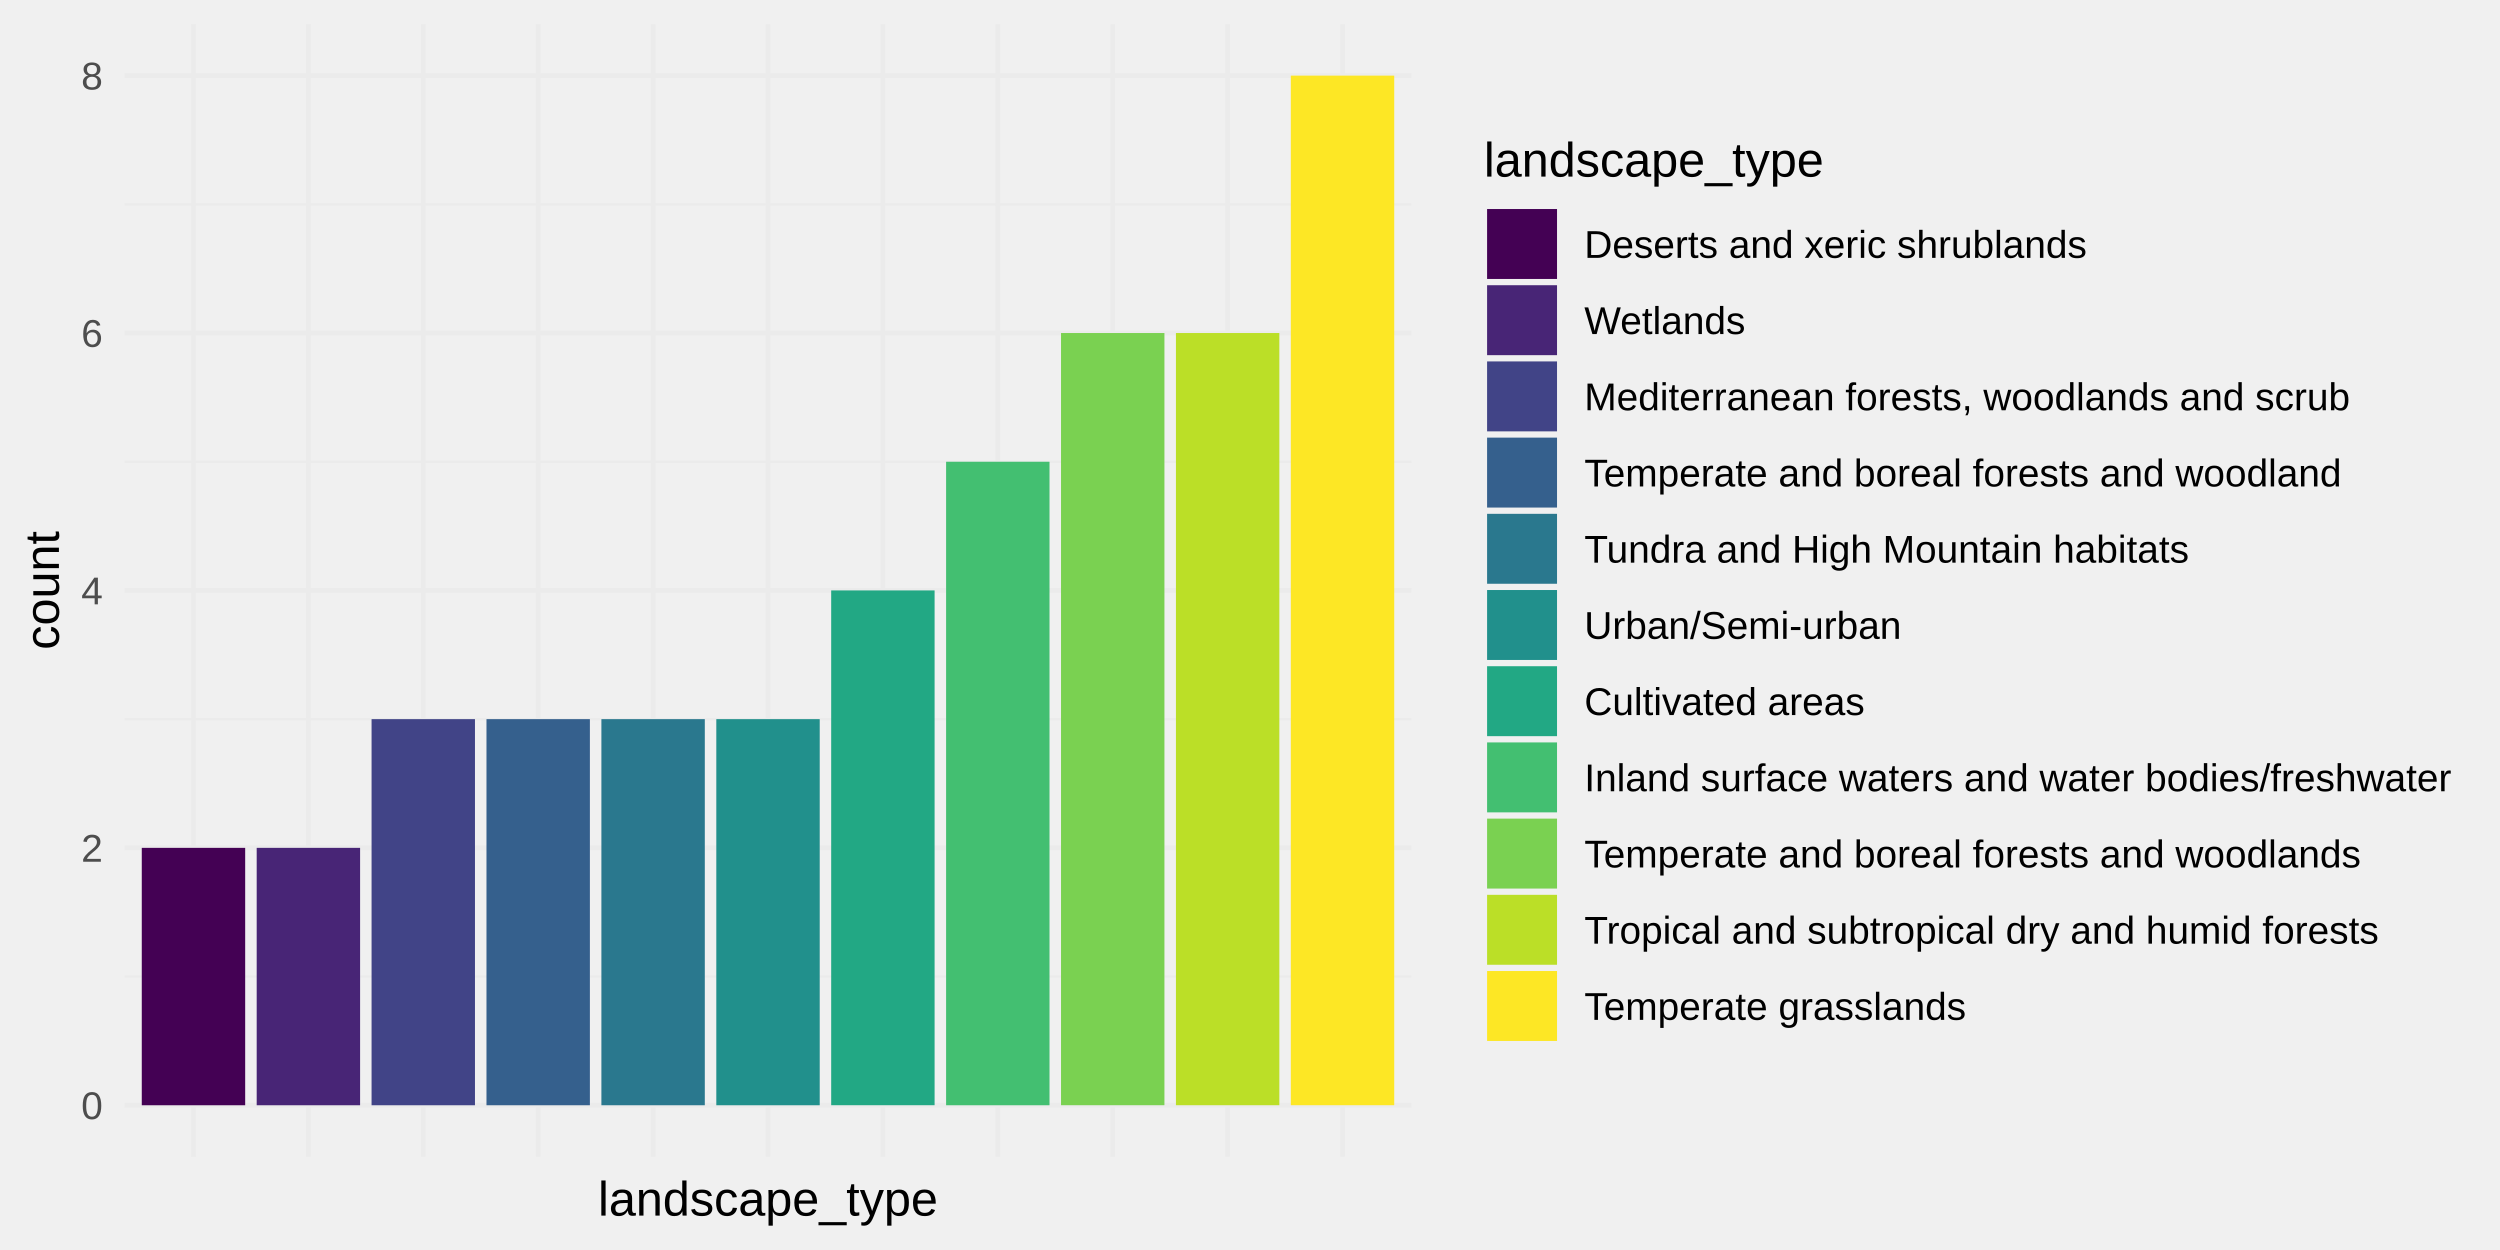
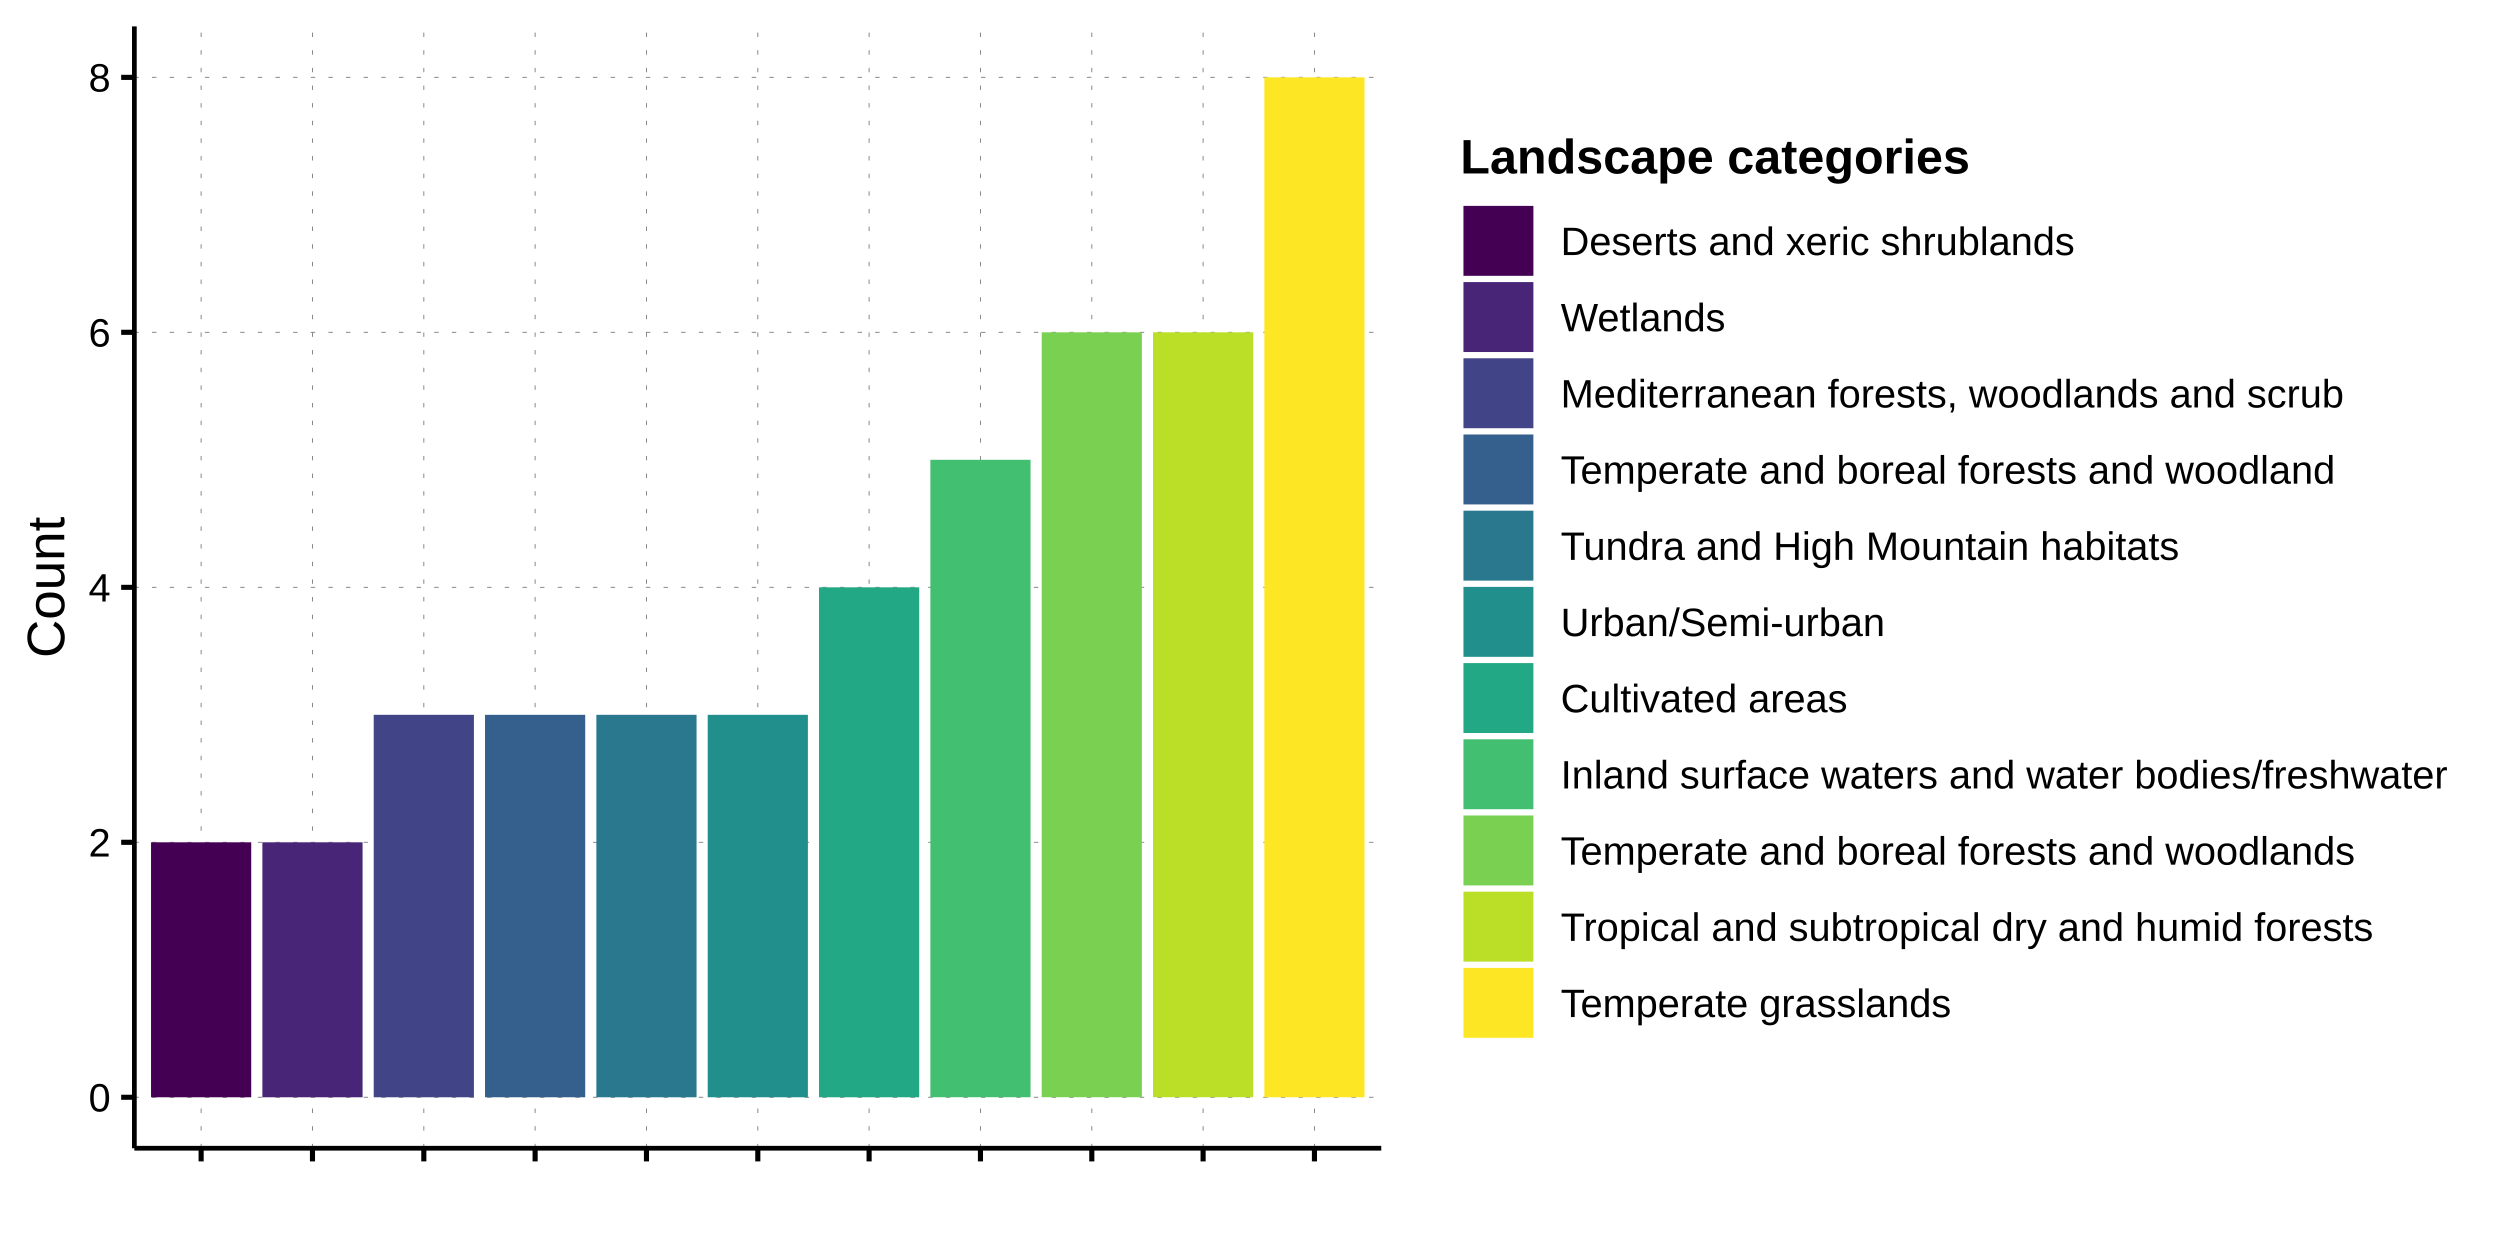
<svg xmlns="http://www.w3.org/2000/svg" class="svglite" width="566.93pt" height="283.46pt" viewBox="0 0 566.93 283.46">
  <defs>
    <style type="text/css">
    .svglite line, .svglite polyline, .svglite polygon, .svglite path, .svglite rect, .svglite circle {
      fill: none;
      stroke: #000000;
      stroke-linecap: round;
      stroke-linejoin: round;
      stroke-miterlimit: 10.00;
    }
  </style>
  </defs>
-   <rect width="100%" height="100%" style="stroke: none; fill: none;" />
+   <rect width="100%" height="100%" style="stroke: none; fill: #FFFFFF;" />
  <defs>
    <clipPath id="cpMC4wMHw1NjYuOTN8MC4wMHwyODMuNDY=">
      <rect x="0.00" y="0.00" width="566.93" height="283.46" />
    </clipPath>
  </defs>
  <g clip-path="url(#cpMC4wMHw1NjYuOTN8MC4wMHwyODMuNDY=)">
- </g>
+     <rect x="0.00" y="0.00" width="566.93" height="283.46" style="stroke-width: 1.16; stroke: #FFFFFF; fill: #FFFFFF;" />
+   </g>
  <defs>
-     <clipPath id="cpMjguMjR8MzIwLjA4fDUuNDh8MjYyLjMx">
-       <rect x="28.24" y="5.48" width="291.84" height="256.83" />
+     <clipPath id="cpMzAuNDd8MzEzLjIzfDUuOTh8MjYwLjM5">
+       <rect x="30.47" y="5.98" width="282.76" height="254.42" />
    </clipPath>
  </defs>
-   <g clip-path="url(#cpMjguMjR8MzIwLjA4fDUuNDh8MjYyLjMx)">
-     <polyline points="28.24,221.45 320.08,221.45 " style="stroke-width: 0.53; stroke: #EBEBEB; stroke-linecap: butt;" />
-     <polyline points="28.24,163.08 320.08,163.08 " style="stroke-width: 0.53; stroke: #EBEBEB; stroke-linecap: butt;" />
-     <polyline points="28.24,104.71 320.08,104.71 " style="stroke-width: 0.53; stroke: #EBEBEB; stroke-linecap: butt;" />
-     <polyline points="28.24,46.34 320.08,46.34 " style="stroke-width: 0.53; stroke: #EBEBEB; stroke-linecap: butt;" />
-     <polyline points="28.24,250.64 320.08,250.64 " style="stroke-width: 1.07; stroke: #EBEBEB; stroke-linecap: butt;" />
-     <polyline points="28.24,192.27 320.08,192.27 " style="stroke-width: 1.07; stroke: #EBEBEB; stroke-linecap: butt;" />
-     <polyline points="28.24,133.89 320.08,133.89 " style="stroke-width: 1.07; stroke: #EBEBEB; stroke-linecap: butt;" />
-     <polyline points="28.24,75.52 320.08,75.52 " style="stroke-width: 1.07; stroke: #EBEBEB; stroke-linecap: butt;" />
-     <polyline points="28.24,17.15 320.08,17.15 " style="stroke-width: 1.07; stroke: #EBEBEB; stroke-linecap: butt;" />
-     <polyline points="43.88,262.31 43.88,5.48 " style="stroke-width: 1.07; stroke: #EBEBEB; stroke-linecap: butt;" />
-     <polyline points="69.93,262.31 69.93,5.48 " style="stroke-width: 1.07; stroke: #EBEBEB; stroke-linecap: butt;" />
-     <polyline points="95.99,262.31 95.99,5.48 " style="stroke-width: 1.07; stroke: #EBEBEB; stroke-linecap: butt;" />
-     <polyline points="122.05,262.31 122.05,5.48 " style="stroke-width: 1.07; stroke: #EBEBEB; stroke-linecap: butt;" />
-     <polyline points="148.11,262.31 148.11,5.48 " style="stroke-width: 1.07; stroke: #EBEBEB; stroke-linecap: butt;" />
-     <polyline points="174.16,262.31 174.16,5.48 " style="stroke-width: 1.07; stroke: #EBEBEB; stroke-linecap: butt;" />
-     <polyline points="200.22,262.31 200.22,5.48 " style="stroke-width: 1.07; stroke: #EBEBEB; stroke-linecap: butt;" />
-     <polyline points="226.28,262.31 226.28,5.48 " style="stroke-width: 1.07; stroke: #EBEBEB; stroke-linecap: butt;" />
-     <polyline points="252.33,262.31 252.33,5.48 " style="stroke-width: 1.07; stroke: #EBEBEB; stroke-linecap: butt;" />
-     <polyline points="278.39,262.31 278.39,5.48 " style="stroke-width: 1.07; stroke: #EBEBEB; stroke-linecap: butt;" />
-     <polyline points="304.45,262.31 304.45,5.48 " style="stroke-width: 1.07; stroke: #EBEBEB; stroke-linecap: butt;" />
-     <rect x="32.15" y="192.27" width="23.45" height="58.37" style="stroke-width: 1.07; stroke: none; stroke-linecap: square; stroke-linejoin: miter; fill: #440154;" />
-     <rect x="58.21" y="192.27" width="23.45" height="58.37" style="stroke-width: 1.07; stroke: none; stroke-linecap: square; stroke-linejoin: miter; fill: #482576;" />
-     <rect x="84.26" y="163.08" width="23.45" height="87.56" style="stroke-width: 1.07; stroke: none; stroke-linecap: square; stroke-linejoin: miter; fill: #414487;" />
-     <rect x="110.32" y="163.08" width="23.45" height="87.56" style="stroke-width: 1.07; stroke: none; stroke-linecap: square; stroke-linejoin: miter; fill: #35608D;" />
-     <rect x="136.38" y="163.08" width="23.45" height="87.56" style="stroke-width: 1.07; stroke: none; stroke-linecap: square; stroke-linejoin: miter; fill: #2A788E;" />
-     <rect x="162.44" y="163.08" width="23.45" height="87.56" style="stroke-width: 1.07; stroke: none; stroke-linecap: square; stroke-linejoin: miter; fill: #21908C;" />
-     <rect x="188.49" y="133.89" width="23.45" height="116.74" style="stroke-width: 1.07; stroke: none; stroke-linecap: square; stroke-linejoin: miter; fill: #22A884;" />
-     <rect x="214.55" y="104.71" width="23.45" height="145.93" style="stroke-width: 1.07; stroke: none; stroke-linecap: square; stroke-linejoin: miter; fill: #43BF71;" />
-     <rect x="240.61" y="75.52" width="23.45" height="175.11" style="stroke-width: 1.07; stroke: none; stroke-linecap: square; stroke-linejoin: miter; fill: #7AD151;" />
-     <rect x="266.67" y="75.52" width="23.45" height="175.11" style="stroke-width: 1.07; stroke: none; stroke-linecap: square; stroke-linejoin: miter; fill: #BBDF27;" />
-     <rect x="292.72" y="17.15" width="23.45" height="233.48" style="stroke-width: 1.07; stroke: none; stroke-linecap: square; stroke-linejoin: miter; fill: #FDE725;" />
+   <g clip-path="url(#cpMzAuNDd8MzEzLjIzfDUuOTh8MjYwLjM5)">
+     <polyline points="30.47,248.83 313.23,248.83 " style="stroke-width: 0.21; stroke: #7F7F7F; stroke-dasharray: 1.00,3.00; stroke-linecap: butt;" />
+     <polyline points="30.47,191.01 313.23,191.01 " style="stroke-width: 0.21; stroke: #7F7F7F; stroke-dasharray: 1.00,3.00; stroke-linecap: butt;" />
+     <polyline points="30.47,133.19 313.23,133.19 " style="stroke-width: 0.21; stroke: #7F7F7F; stroke-dasharray: 1.00,3.00; stroke-linecap: butt;" />
+     <polyline points="30.47,75.36 313.23,75.36 " style="stroke-width: 0.21; stroke: #7F7F7F; stroke-dasharray: 1.00,3.00; stroke-linecap: butt;" />
+     <polyline points="30.47,17.54 313.23,17.54 " style="stroke-width: 0.21; stroke: #7F7F7F; stroke-dasharray: 1.00,3.00; stroke-linecap: butt;" />
+     <polyline points="45.61,260.39 45.61,5.98 " style="stroke-width: 0.21; stroke: #7F7F7F; stroke-dasharray: 1.00,3.00; stroke-linecap: butt;" />
+     <polyline points="70.86,260.39 70.86,5.98 " style="stroke-width: 0.21; stroke: #7F7F7F; stroke-dasharray: 1.00,3.00; stroke-linecap: butt;" />
+     <polyline points="96.11,260.39 96.11,5.98 " style="stroke-width: 0.21; stroke: #7F7F7F; stroke-dasharray: 1.00,3.00; stroke-linecap: butt;" />
+     <polyline points="121.35,260.39 121.35,5.98 " style="stroke-width: 0.21; stroke: #7F7F7F; stroke-dasharray: 1.00,3.00; stroke-linecap: butt;" />
+     <polyline points="146.60,260.39 146.60,5.98 " style="stroke-width: 0.21; stroke: #7F7F7F; stroke-dasharray: 1.00,3.00; stroke-linecap: butt;" />
+     <polyline points="171.85,260.39 171.85,5.98 " style="stroke-width: 0.21; stroke: #7F7F7F; stroke-dasharray: 1.00,3.00; stroke-linecap: butt;" />
+     <polyline points="197.09,260.39 197.09,5.98 " style="stroke-width: 0.21; stroke: #7F7F7F; stroke-dasharray: 1.00,3.00; stroke-linecap: butt;" />
+     <polyline points="222.34,260.39 222.34,5.98 " style="stroke-width: 0.21; stroke: #7F7F7F; stroke-dasharray: 1.00,3.00; stroke-linecap: butt;" />
+     <polyline points="247.59,260.39 247.59,5.98 " style="stroke-width: 0.21; stroke: #7F7F7F; stroke-dasharray: 1.00,3.00; stroke-linecap: butt;" />
+     <polyline points="272.83,260.39 272.83,5.98 " style="stroke-width: 0.21; stroke: #7F7F7F; stroke-dasharray: 1.00,3.00; stroke-linecap: butt;" />
+     <polyline points="298.08,260.39 298.08,5.98 " style="stroke-width: 0.21; stroke: #7F7F7F; stroke-dasharray: 1.00,3.00; stroke-linecap: butt;" />
+     <rect x="34.25" y="191.01" width="22.72" height="57.82" style="stroke-width: 1.07; stroke: none; stroke-linecap: square; stroke-linejoin: miter; fill: #440154;" />
+     <rect x="59.50" y="191.01" width="22.72" height="57.82" style="stroke-width: 1.07; stroke: none; stroke-linecap: square; stroke-linejoin: miter; fill: #482576;" />
+     <rect x="84.75" y="162.10" width="22.72" height="86.73" style="stroke-width: 1.07; stroke: none; stroke-linecap: square; stroke-linejoin: miter; fill: #414487;" />
+     <rect x="109.99" y="162.10" width="22.72" height="86.73" style="stroke-width: 1.07; stroke: none; stroke-linecap: square; stroke-linejoin: miter; fill: #35608D;" />
+     <rect x="135.24" y="162.10" width="22.72" height="86.73" style="stroke-width: 1.07; stroke: none; stroke-linecap: square; stroke-linejoin: miter; fill: #2A788E;" />
+     <rect x="160.49" y="162.10" width="22.72" height="86.73" style="stroke-width: 1.07; stroke: none; stroke-linecap: square; stroke-linejoin: miter; fill: #21908C;" />
+     <rect x="185.73" y="133.19" width="22.72" height="115.64" style="stroke-width: 1.07; stroke: none; stroke-linecap: square; stroke-linejoin: miter; fill: #22A884;" />
+     <rect x="210.98" y="104.27" width="22.72" height="144.55" style="stroke-width: 1.07; stroke: none; stroke-linecap: square; stroke-linejoin: miter; fill: #43BF71;" />
+     <rect x="236.23" y="75.36" width="22.72" height="173.46" style="stroke-width: 1.07; stroke: none; stroke-linecap: square; stroke-linejoin: miter; fill: #7AD151;" />
+     <rect x="261.47" y="75.36" width="22.72" height="173.46" style="stroke-width: 1.07; stroke: none; stroke-linecap: square; stroke-linejoin: miter; fill: #BBDF27;" />
+     <rect x="286.72" y="17.54" width="22.72" height="231.29" style="stroke-width: 1.07; stroke: none; stroke-linecap: square; stroke-linejoin: miter; fill: #FDE725;" />
  </g>
  <g clip-path="url(#cpMC4wMHw1NjYuOTN8MC4wMHwyODMuNDY=)">
-     <text x="23.31" y="253.79" text-anchor="end" style="font-size: 8.80px; fill: #4D4D4D; font-family: Arial;" textLength="4.90px" lengthAdjust="spacingAndGlyphs">0</text>
-     <text x="23.31" y="195.42" text-anchor="end" style="font-size: 8.80px; fill: #4D4D4D; font-family: Arial;" textLength="4.90px" lengthAdjust="spacingAndGlyphs">2</text>
-     <text x="23.31" y="137.04" text-anchor="end" style="font-size: 8.80px; fill: #4D4D4D; font-family: Arial;" textLength="4.90px" lengthAdjust="spacingAndGlyphs">4</text>
-     <text x="23.31" y="78.67" text-anchor="end" style="font-size: 8.80px; fill: #4D4D4D; font-family: Arial;" textLength="4.90px" lengthAdjust="spacingAndGlyphs">6</text>
-     <text x="23.31" y="20.30" text-anchor="end" style="font-size: 8.80px; fill: #4D4D4D; font-family: Arial;" textLength="4.90px" lengthAdjust="spacingAndGlyphs">8</text>
-     <text x="174.16" y="275.67" text-anchor="middle" style="font-size: 11.00px; font-family: Arial;" textLength="77.08px" lengthAdjust="spacingAndGlyphs">landscape_type</text>
-     <text transform="translate(13.36,133.89) rotate(-90)" text-anchor="middle" style="font-size: 11.00px; font-family: Arial;" textLength="26.92px" lengthAdjust="spacingAndGlyphs">count</text>
-     <text x="336.52" y="40.05" style="font-size: 11.00px; font-family: Arial;" textLength="77.08px" lengthAdjust="spacingAndGlyphs">landscape_type</text>
-     <rect x="337.23" y="47.40" width="15.86" height="15.86" style="stroke-width: 1.07; stroke: none; stroke-linecap: square; stroke-linejoin: miter; fill: #440154;" />
-     <rect x="337.23" y="64.68" width="15.86" height="15.86" style="stroke-width: 1.07; stroke: none; stroke-linecap: square; stroke-linejoin: miter; fill: #482576;" />
-     <rect x="337.23" y="81.96" width="15.86" height="15.86" style="stroke-width: 1.07; stroke: none; stroke-linecap: square; stroke-linejoin: miter; fill: #414487;" />
-     <rect x="337.23" y="99.24" width="15.86" height="15.86" style="stroke-width: 1.07; stroke: none; stroke-linecap: square; stroke-linejoin: miter; fill: #35608D;" />
-     <rect x="337.23" y="116.52" width="15.86" height="15.86" style="stroke-width: 1.07; stroke: none; stroke-linecap: square; stroke-linejoin: miter; fill: #2A788E;" />
-     <rect x="337.23" y="133.80" width="15.86" height="15.86" style="stroke-width: 1.07; stroke: none; stroke-linecap: square; stroke-linejoin: miter; fill: #21908C;" />
-     <rect x="337.23" y="151.08" width="15.86" height="15.86" style="stroke-width: 1.07; stroke: none; stroke-linecap: square; stroke-linejoin: miter; fill: #22A884;" />
-     <rect x="337.23" y="168.36" width="15.86" height="15.86" style="stroke-width: 1.07; stroke: none; stroke-linecap: square; stroke-linejoin: miter; fill: #43BF71;" />
-     <rect x="337.23" y="185.64" width="15.86" height="15.86" style="stroke-width: 1.07; stroke: none; stroke-linecap: square; stroke-linejoin: miter; fill: #7AD151;" />
-     <rect x="337.23" y="202.92" width="15.86" height="15.86" style="stroke-width: 1.07; stroke: none; stroke-linecap: square; stroke-linejoin: miter; fill: #BBDF27;" />
-     <rect x="337.23" y="220.20" width="15.86" height="15.86" style="stroke-width: 1.07; stroke: none; stroke-linecap: square; stroke-linejoin: miter; fill: #FDE725;" />
-     <text x="359.28" y="58.48" style="font-size: 8.80px; font-family: Arial;" textLength="113.98px" lengthAdjust="spacingAndGlyphs">Deserts and xeric shrublands</text>
-     <text x="359.28" y="75.76" style="font-size: 8.80px; font-family: Arial;" textLength="36.53px" lengthAdjust="spacingAndGlyphs">Wetlands</text>
-     <text x="359.28" y="93.04" style="font-size: 8.80px; font-family: Arial;" textLength="173.70px" lengthAdjust="spacingAndGlyphs">Mediterranean forests, woodlands and scrub</text>
-     <text x="359.28" y="110.32" style="font-size: 8.80px; font-family: Arial;" textLength="171.76px" lengthAdjust="spacingAndGlyphs">Temperate and boreal forests and woodland</text>
-     <text x="359.28" y="127.60" style="font-size: 8.80px; font-family: Arial;" textLength="137.17px" lengthAdjust="spacingAndGlyphs">Tundra and High Mountain habitats</text>
-     <text x="359.28" y="144.88" style="font-size: 8.80px; font-family: Arial;" textLength="71.91px" lengthAdjust="spacingAndGlyphs">Urban/Semi-urban</text>
-     <text x="359.28" y="162.16" style="font-size: 8.80px; font-family: Arial;" textLength="63.60px" lengthAdjust="spacingAndGlyphs">Cultivated areas</text>
-     <text x="359.28" y="179.44" style="font-size: 8.80px; font-family: Arial;" textLength="196.69px" lengthAdjust="spacingAndGlyphs">Inland surface waters and water bodies/freshwater</text>
-     <text x="359.28" y="196.72" style="font-size: 8.80px; font-family: Arial;" textLength="176.16px" lengthAdjust="spacingAndGlyphs">Temperate and boreal forests and woodlands</text>
-     <text x="359.28" y="214.00" style="font-size: 8.80px; font-family: Arial;" textLength="180.20px" lengthAdjust="spacingAndGlyphs">Tropical and subtropical dry and humid forests</text>
-     <text x="359.28" y="231.28" style="font-size: 8.80px; font-family: Arial;" textLength="86.59px" lengthAdjust="spacingAndGlyphs">Temperate grasslands</text>
+     <polyline points="30.47,260.39 30.47,5.98 " style="stroke-width: 1.07; stroke-linecap: butt;" />
+     <text x="25.09" y="252.05" text-anchor="end" style="font-size: 9.00px; font-family: Arial;" textLength="5.00px" lengthAdjust="spacingAndGlyphs">0</text>
+     <text x="25.09" y="194.23" text-anchor="end" style="font-size: 9.00px; font-family: Arial;" textLength="5.00px" lengthAdjust="spacingAndGlyphs">2</text>
+     <text x="25.09" y="136.41" text-anchor="end" style="font-size: 9.00px; font-family: Arial;" textLength="5.00px" lengthAdjust="spacingAndGlyphs">4</text>
+     <text x="25.09" y="78.59" text-anchor="end" style="font-size: 9.00px; font-family: Arial;" textLength="5.00px" lengthAdjust="spacingAndGlyphs">6</text>
+     <text x="25.09" y="20.76" text-anchor="end" style="font-size: 9.00px; font-family: Arial;" textLength="5.00px" lengthAdjust="spacingAndGlyphs">8</text>
+     <polyline points="27.48,248.83 30.47,248.83 " style="stroke-width: 1.16; stroke-linecap: butt;" />
+     <polyline points="27.48,191.01 30.47,191.01 " style="stroke-width: 1.16; stroke-linecap: butt;" />
+     <polyline points="27.48,133.19 30.47,133.19 " style="stroke-width: 1.16; stroke-linecap: butt;" />
+     <polyline points="27.48,75.36 30.47,75.36 " style="stroke-width: 1.16; stroke-linecap: butt;" />
+     <polyline points="27.48,17.54 30.47,17.54 " style="stroke-width: 1.16; stroke-linecap: butt;" />
+     <polyline points="30.47,260.39 313.23,260.39 " style="stroke-width: 1.07; stroke-linecap: butt;" />
+     <polyline points="45.61,263.38 45.61,260.39 " style="stroke-width: 1.16; stroke-linecap: butt;" />
+     <polyline points="70.86,263.38 70.86,260.39 " style="stroke-width: 1.16; stroke-linecap: butt;" />
+     <polyline points="96.11,263.38 96.11,260.39 " style="stroke-width: 1.16; stroke-linecap: butt;" />
+     <polyline points="121.35,263.38 121.35,260.39 " style="stroke-width: 1.16; stroke-linecap: butt;" />
+     <polyline points="146.60,263.38 146.60,260.39 " style="stroke-width: 1.16; stroke-linecap: butt;" />
+     <polyline points="171.85,263.38 171.85,260.39 " style="stroke-width: 1.16; stroke-linecap: butt;" />
+     <polyline points="197.09,263.38 197.09,260.39 " style="stroke-width: 1.16; stroke-linecap: butt;" />
+     <polyline points="222.34,263.38 222.34,260.39 " style="stroke-width: 1.16; stroke-linecap: butt;" />
+     <polyline points="247.59,263.38 247.59,260.39 " style="stroke-width: 1.16; stroke-linecap: butt;" />
+     <polyline points="272.83,263.38 272.83,260.39 " style="stroke-width: 1.16; stroke-linecap: butt;" />
+     <polyline points="298.08,263.38 298.08,260.39 " style="stroke-width: 1.16; stroke-linecap: butt;" />
+     <text transform="translate(14.57,133.19) rotate(-90)" text-anchor="middle" style="font-size: 12.00px; font-family: Arial;" textLength="32.03px" lengthAdjust="spacingAndGlyphs">Count</text>
+     <rect x="325.18" y="24.33" width="235.77" height="217.71" style="stroke-width: 1.16; stroke: none; fill: #FFFFFF;" />
+     <text x="331.16" y="39.34" style="font-size: 11.00px; font-weight: bold; font-family: Arial;" textLength="115.57px" lengthAdjust="spacingAndGlyphs">Landscape categories</text>
+     <rect x="331.16" y="45.98" width="17.28" height="17.28" style="stroke-width: 1.16; stroke: none; fill: #FFFFFF;" />
+     <rect x="331.87" y="46.69" width="15.86" height="15.86" style="stroke-width: 1.07; stroke: none; stroke-linecap: square; stroke-linejoin: miter; fill: #440154;" />
+     <rect x="331.16" y="63.26" width="17.28" height="17.28" style="stroke-width: 1.16; stroke: none; fill: #FFFFFF;" />
+     <rect x="331.87" y="63.97" width="15.86" height="15.86" style="stroke-width: 1.07; stroke: none; stroke-linecap: square; stroke-linejoin: miter; fill: #482576;" />
+     <rect x="331.16" y="80.54" width="17.28" height="17.28" style="stroke-width: 1.16; stroke: none; fill: #FFFFFF;" />
+     <rect x="331.87" y="81.25" width="15.86" height="15.86" style="stroke-width: 1.07; stroke: none; stroke-linecap: square; stroke-linejoin: miter; fill: #414487;" />
+     <rect x="331.16" y="97.82" width="17.28" height="17.28" style="stroke-width: 1.16; stroke: none; fill: #FFFFFF;" />
+     <rect x="331.87" y="98.53" width="15.86" height="15.86" style="stroke-width: 1.07; stroke: none; stroke-linecap: square; stroke-linejoin: miter; fill: #35608D;" />
+     <rect x="331.16" y="115.10" width="17.28" height="17.28" style="stroke-width: 1.16; stroke: none; fill: #FFFFFF;" />
+     <rect x="331.87" y="115.81" width="15.86" height="15.86" style="stroke-width: 1.07; stroke: none; stroke-linecap: square; stroke-linejoin: miter; fill: #2A788E;" />
+     <rect x="331.16" y="132.38" width="17.28" height="17.28" style="stroke-width: 1.16; stroke: none; fill: #FFFFFF;" />
+     <rect x="331.87" y="133.09" width="15.86" height="15.86" style="stroke-width: 1.07; stroke: none; stroke-linecap: square; stroke-linejoin: miter; fill: #21908C;" />
+     <rect x="331.16" y="149.66" width="17.28" height="17.28" style="stroke-width: 1.16; stroke: none; fill: #FFFFFF;" />
+     <rect x="331.87" y="150.37" width="15.86" height="15.86" style="stroke-width: 1.07; stroke: none; stroke-linecap: square; stroke-linejoin: miter; fill: #22A884;" />
+     <rect x="331.16" y="166.94" width="17.28" height="17.28" style="stroke-width: 1.16; stroke: none; fill: #FFFFFF;" />
+     <rect x="331.87" y="167.65" width="15.86" height="15.86" style="stroke-width: 1.07; stroke: none; stroke-linecap: square; stroke-linejoin: miter; fill: #43BF71;" />
+     <rect x="331.16" y="184.22" width="17.28" height="17.28" style="stroke-width: 1.16; stroke: none; fill: #FFFFFF;" />
+     <rect x="331.87" y="184.93" width="15.86" height="15.86" style="stroke-width: 1.07; stroke: none; stroke-linecap: square; stroke-linejoin: miter; fill: #7AD151;" />
+     <rect x="331.16" y="201.50" width="17.28" height="17.28" style="stroke-width: 1.16; stroke: none; fill: #FFFFFF;" />
+     <rect x="331.87" y="202.21" width="15.86" height="15.86" style="stroke-width: 1.07; stroke: none; stroke-linecap: square; stroke-linejoin: miter; fill: #BBDF27;" />
+     <rect x="331.16" y="218.78" width="17.28" height="17.28" style="stroke-width: 1.16; stroke: none; fill: #FFFFFF;" />
+     <rect x="331.87" y="219.49" width="15.86" height="15.86" style="stroke-width: 1.07; stroke: none; stroke-linecap: square; stroke-linejoin: miter; fill: #FDE725;" />
+     <text x="353.92" y="57.84" style="font-size: 9.00px; font-family: Arial;" textLength="116.53px" lengthAdjust="spacingAndGlyphs">Deserts and xeric shrublands</text>
+     <text x="353.92" y="75.12" style="font-size: 9.00px; font-family: Arial;" textLength="37.35px" lengthAdjust="spacingAndGlyphs">Wetlands</text>
+     <text x="353.92" y="92.40" style="font-size: 9.00px; font-family: Arial;" textLength="177.55px" lengthAdjust="spacingAndGlyphs">Mediterranean forests, woodlands and scrub</text>
+     <text x="353.92" y="109.68" style="font-size: 9.00px; font-family: Arial;" textLength="175.56px" lengthAdjust="spacingAndGlyphs">Temperate and boreal forests and woodland</text>
+     <text x="353.92" y="126.96" style="font-size: 9.00px; font-family: Arial;" textLength="140.23px" lengthAdjust="spacingAndGlyphs">Tundra and High Mountain habitats</text>
+     <text x="353.92" y="144.24" style="font-size: 9.00px; font-family: Arial;" textLength="73.52px" lengthAdjust="spacingAndGlyphs">Urban/Semi-urban</text>
+     <text x="353.92" y="161.52" style="font-size: 9.00px; font-family: Arial;" textLength="65.02px" lengthAdjust="spacingAndGlyphs">Cultivated areas</text>
+     <text x="353.92" y="178.80" style="font-size: 9.00px; font-family: Arial;" textLength="201.05px" lengthAdjust="spacingAndGlyphs">Inland surface waters and water bodies/freshwater</text>
+     <text x="353.92" y="196.08" style="font-size: 9.00px; font-family: Arial;" textLength="180.06px" lengthAdjust="spacingAndGlyphs">Temperate and boreal forests and woodlands</text>
+     <text x="353.92" y="213.36" style="font-size: 9.00px; font-family: Arial;" textLength="184.22px" lengthAdjust="spacingAndGlyphs">Tropical and subtropical dry and humid forests</text>
+     <text x="353.92" y="230.64" style="font-size: 9.00px; font-family: Arial;" textLength="88.52px" lengthAdjust="spacingAndGlyphs">Temperate grasslands</text>
  </g>
</svg>
